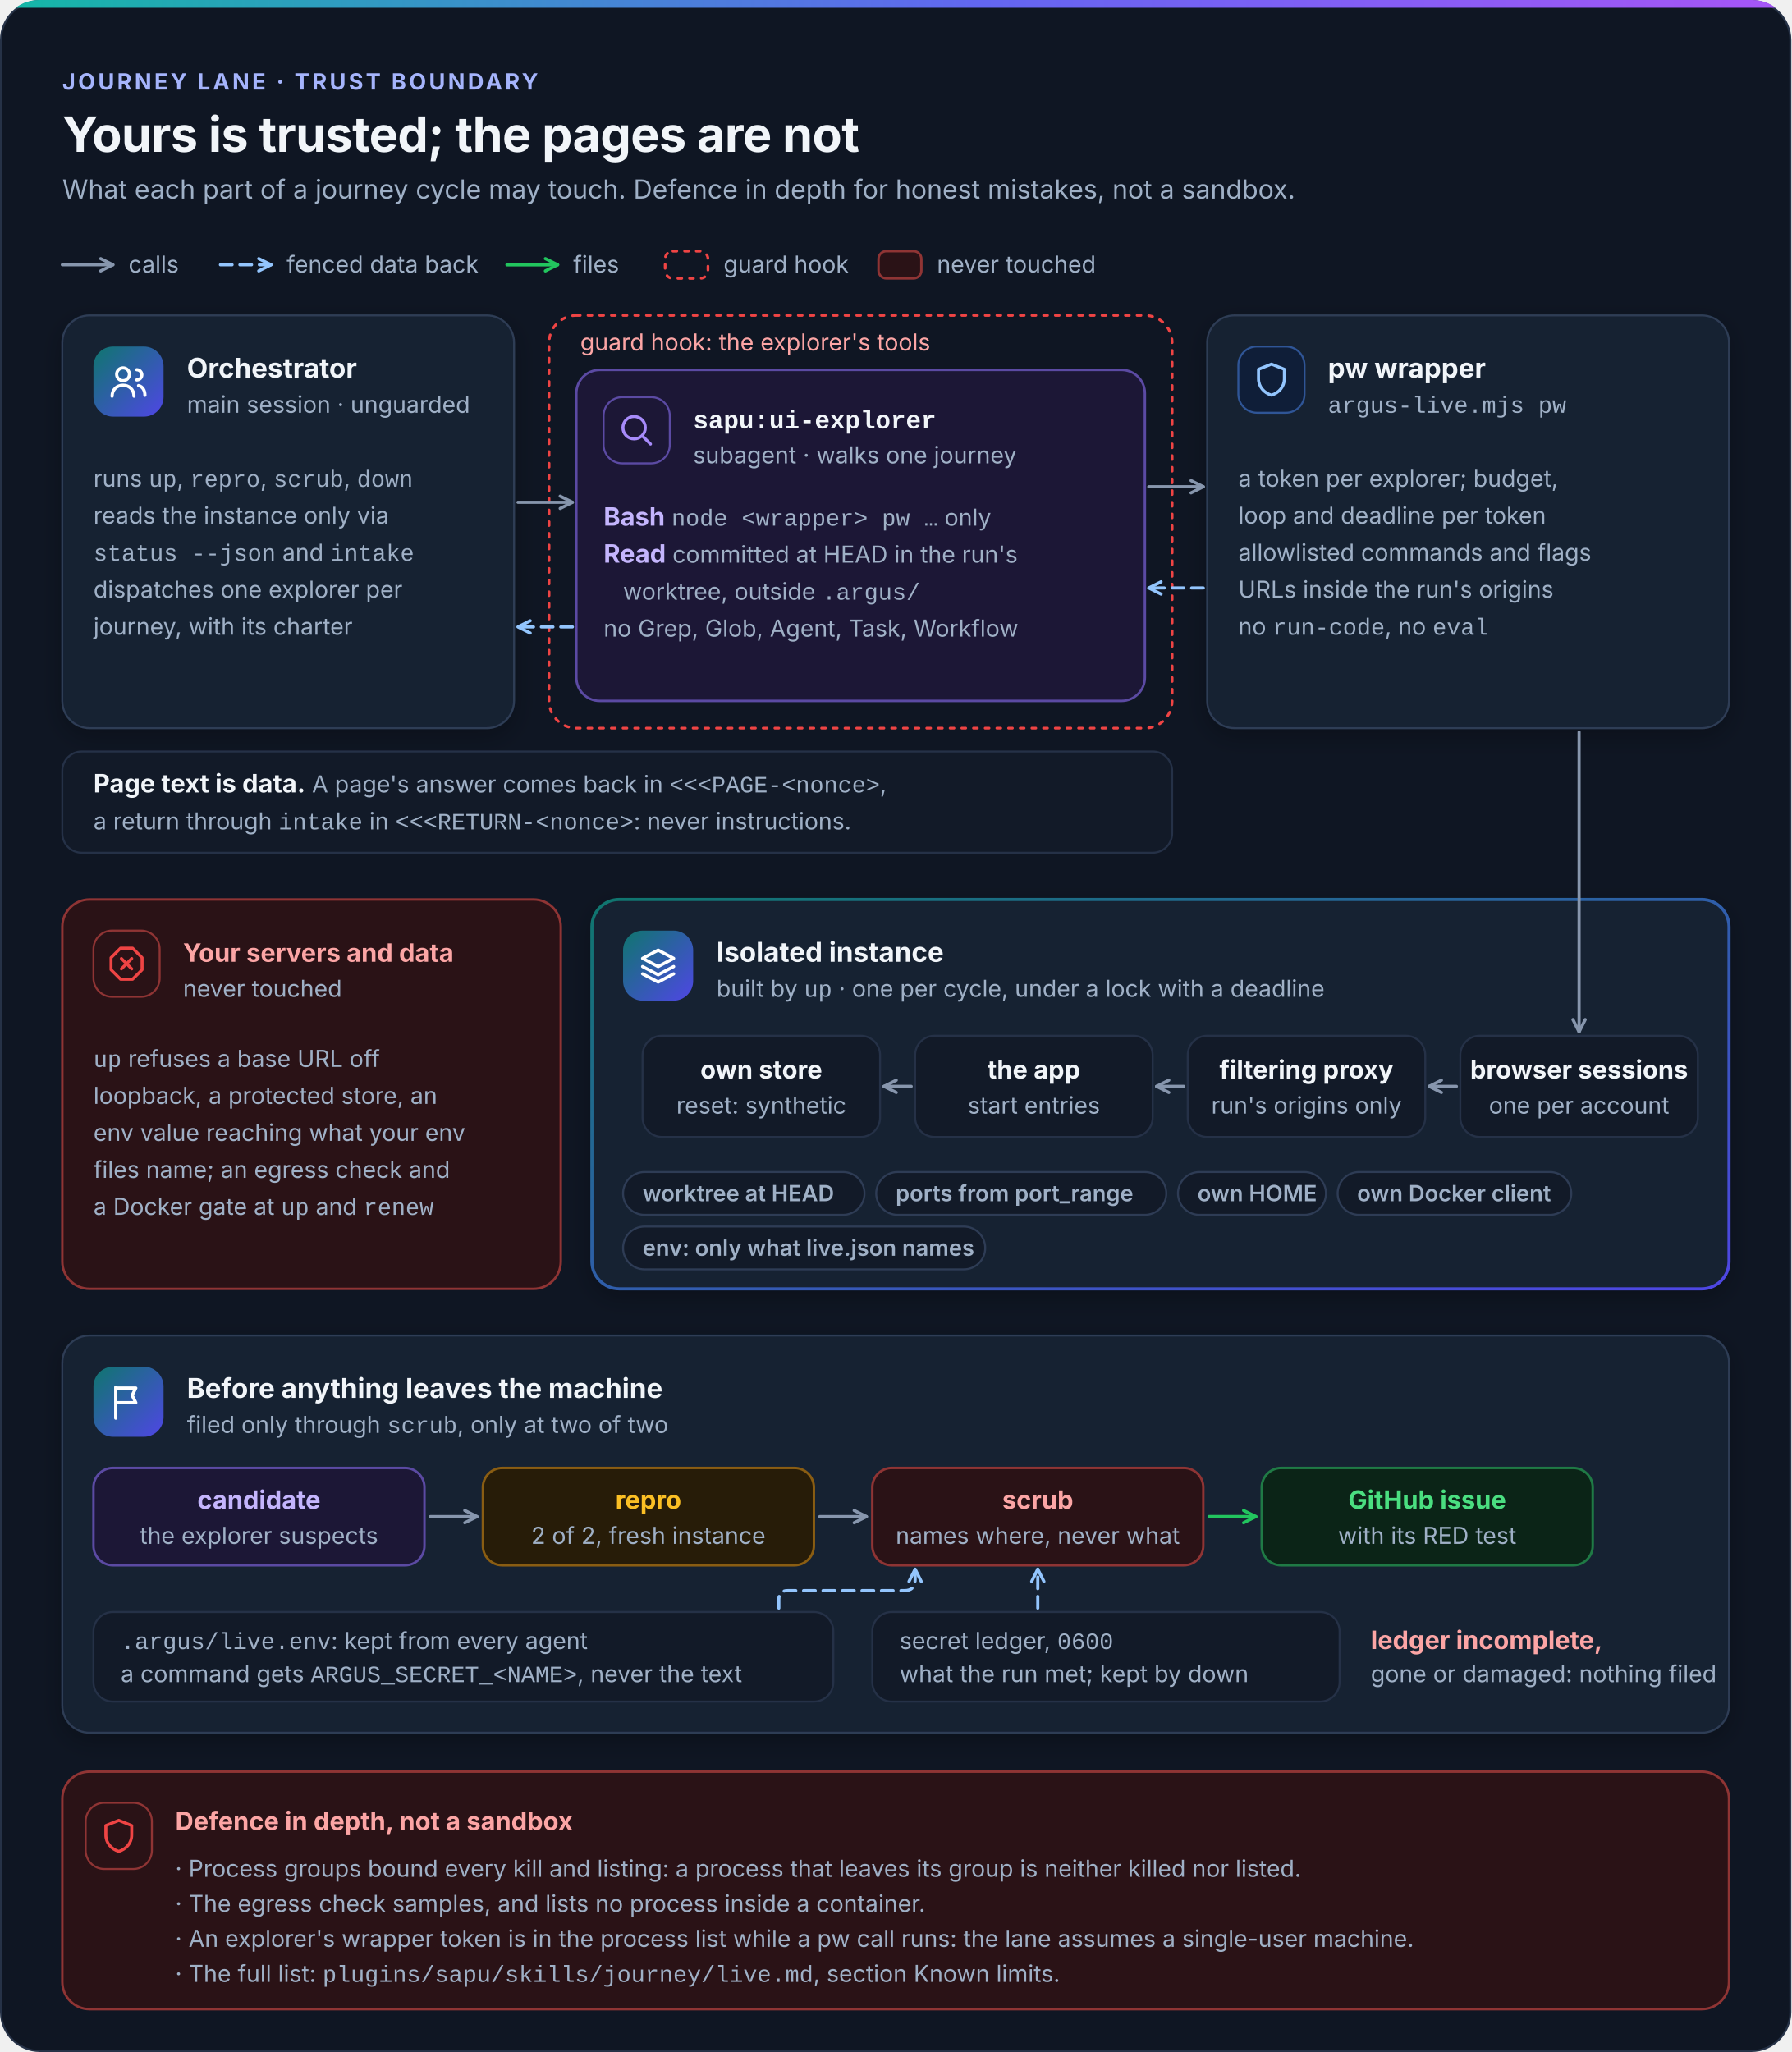
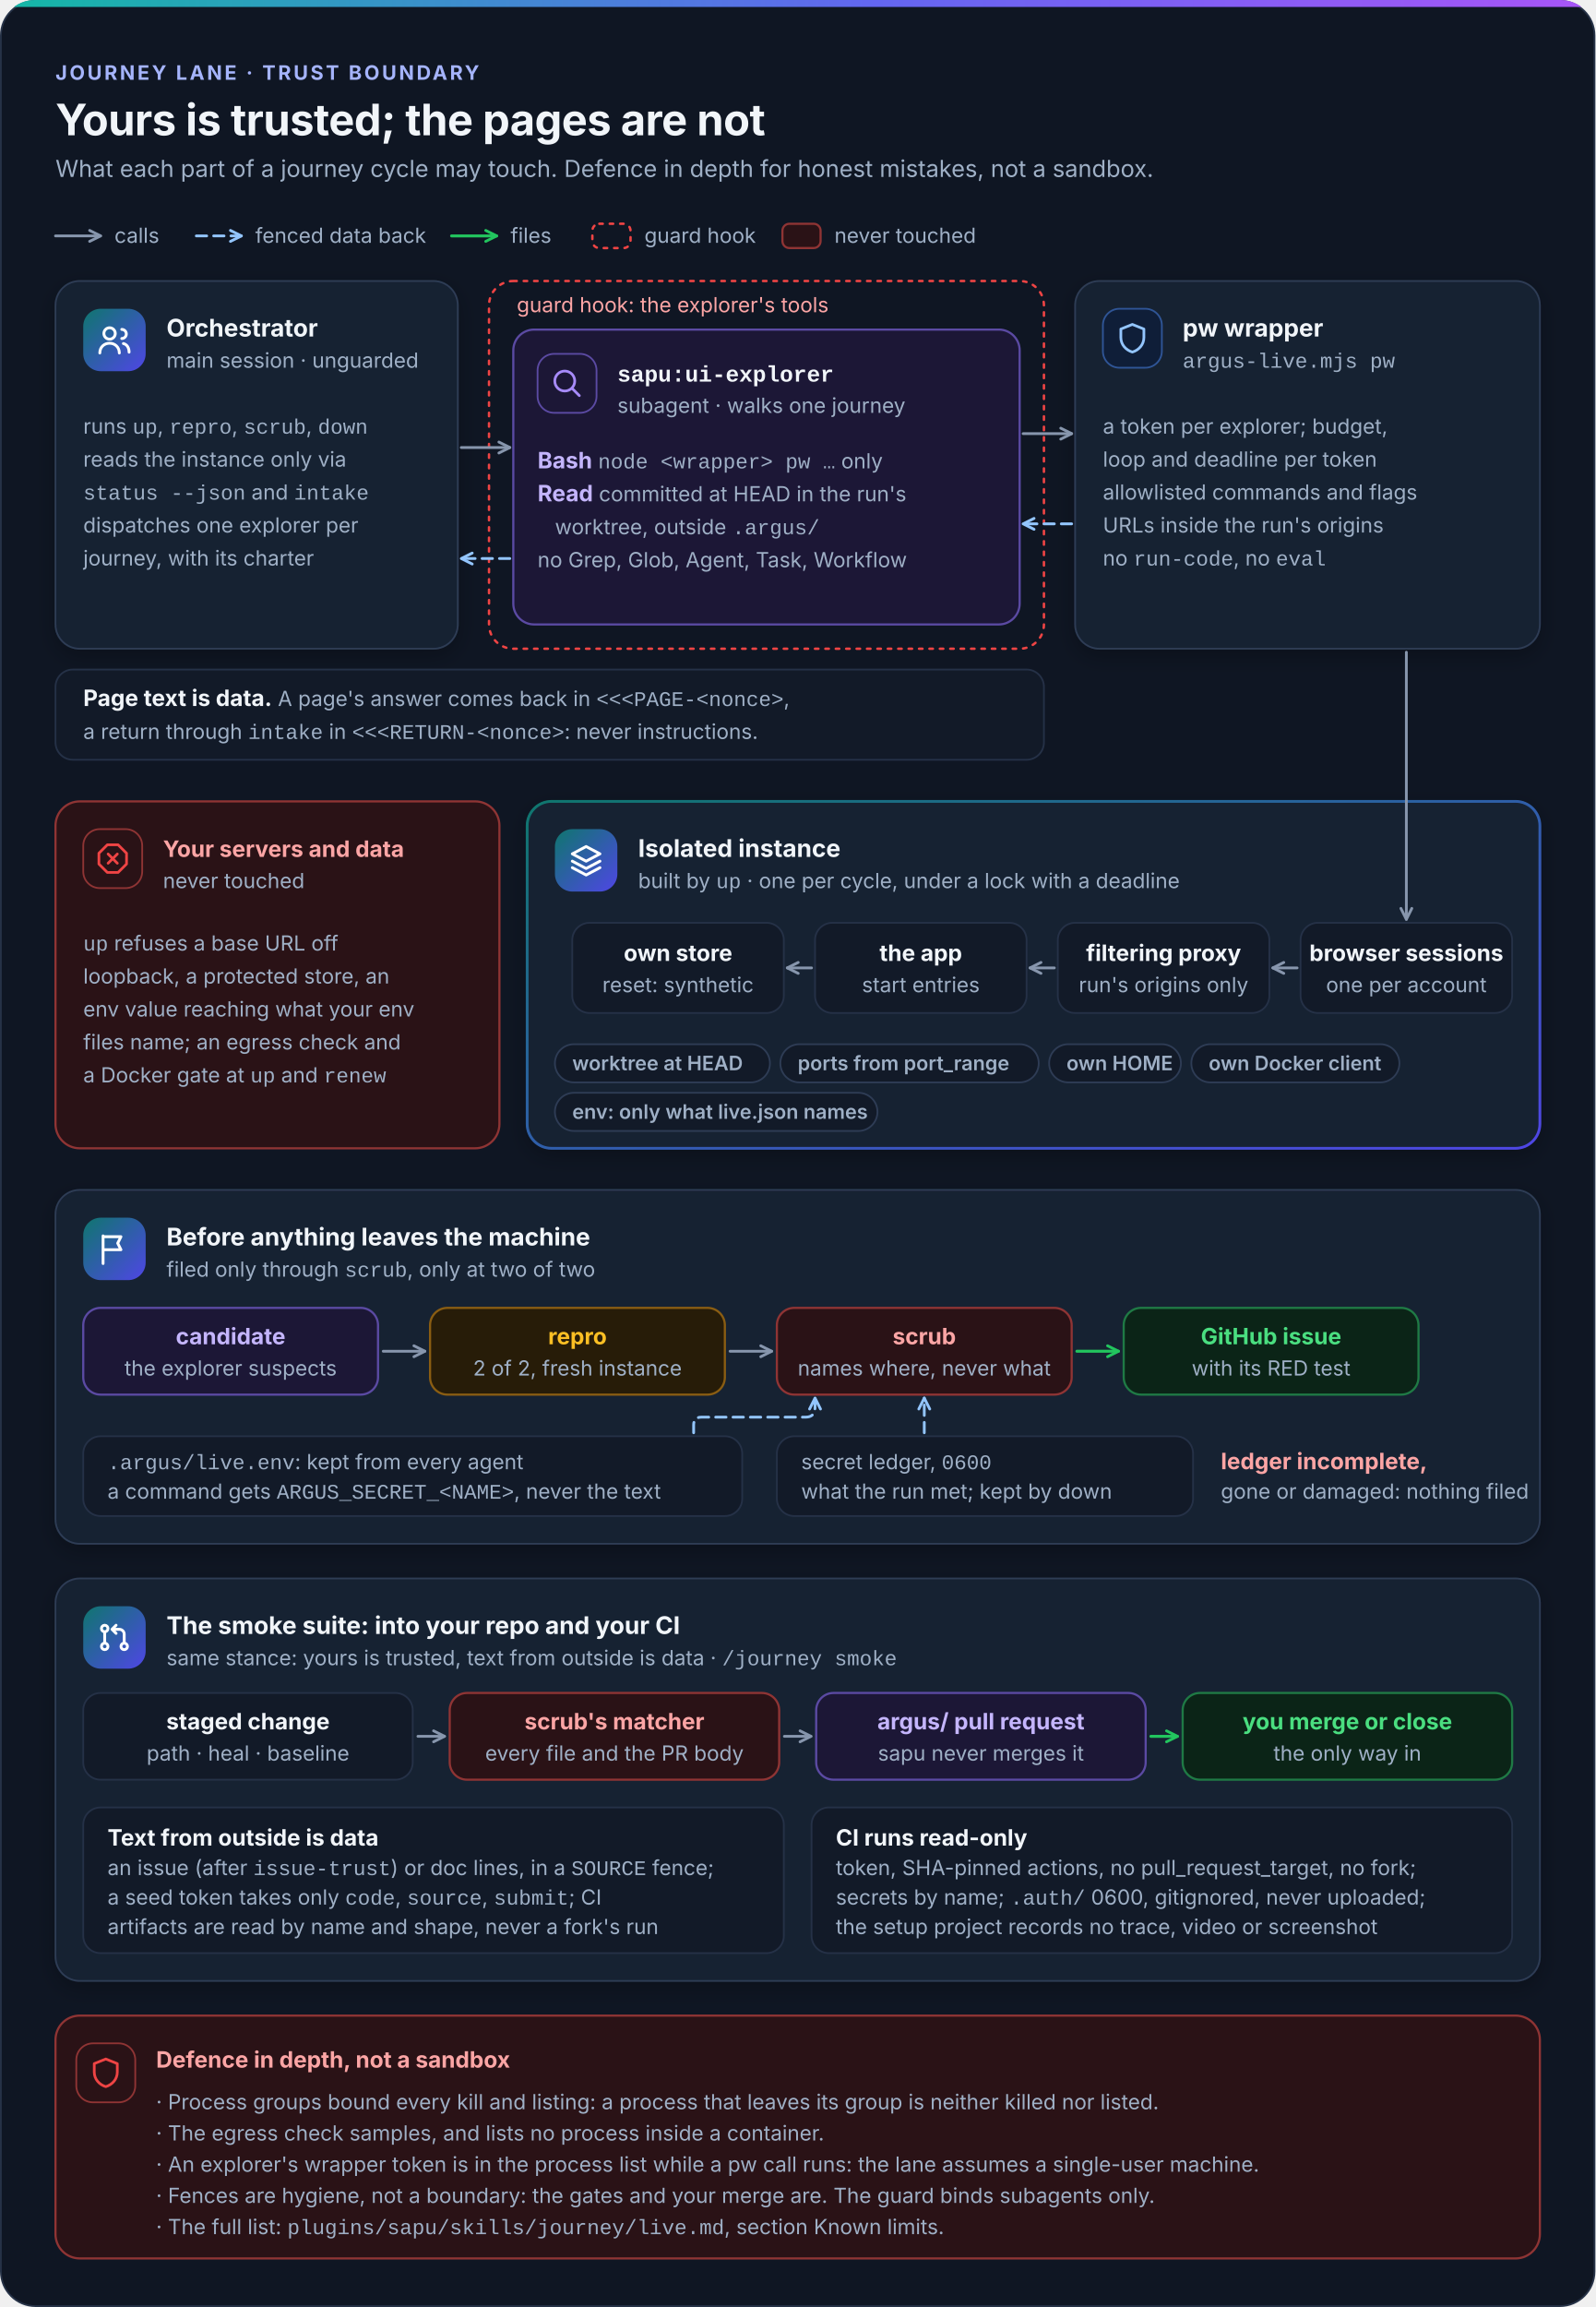
- <svg xmlns="http://www.w3.org/2000/svg" viewBox="0 0 920 1054" width="920" height="1054" role="img" aria-label="The journey lane's trust boundary: the orchestrator in the main session dispatches a guarded explorer whose Bash runs only the pw wrapper and whose Read reaches only files committed in the run's worktree; the wrapper drives one browser session per account through a filtering proxy to an isolated instance with its own worktree, ports, data and HOME, never the owner's servers; page text returns only inside nonce fences; and a candidate leaves the machine only after a script reproduced it two of two and scrub found no secret the run saw (its 0600 ledger) or the configuration holds in it.">
+ <svg xmlns="http://www.w3.org/2000/svg" viewBox="0 0 920 1330" width="920" height="1330" role="img" aria-label="The journey lane's trust boundary: the orchestrator in the main session dispatches a guarded explorer whose Bash runs only the pw wrapper and whose Read reaches only files committed in the run's worktree; the wrapper drives one browser session per account through a filtering proxy to an isolated instance with its own worktree, ports, data and HOME, never the owner's servers; page text returns only inside nonce fences; and a candidate leaves the machine only after a script reproduced it two of two and scrub found no secret the run saw (its 0600 ledger) or the configuration holds in it; the smoke suite reaches the owner's repo only as a pull request that scrub's matcher has checked and the owner merges, its CI workflow runs read-only with pinned actions, and text from issues, docs and CI artifacts is read only as fenced data.">
  <style>
    text{font-family:-apple-system,BlinkMacSystemFont,'Segoe UI',Inter,Helvetica,Arial,sans-serif;fill:#dbe3ee}
    .mono{font-family:ui-monospace,SFMono-Regular,Menlo,Consolas,'Liberation Mono',monospace}
    .canvas{fill:#0f1623;stroke:#263247;stroke-width:1}
    .eyebrow{font-size:11.5px;font-weight:700;letter-spacing:.12em;fill:#a5b4fc}
    .h1{font-size:25px;font-weight:750;fill:#f1f5f9;letter-spacing:-.01em}
    .sub{font-size:13.5px;fill:#9fb0c6}
    .sec{font-size:15px;font-weight:700;fill:#f1f5f9}
    .sec2{font-size:12.5px;fill:#9fb0c6}
    .ttl{font-size:14px;font-weight:650;fill:#f1f5f9}
    .t{font-size:13px;fill:#dbe3ee}
    .tb{font-size:13px;font-weight:650;fill:#f1f5f9}
    .cap{font-size:12px;fill:#9fb0c6}
    .lbl{font-size:11.5px;font-weight:650;letter-spacing:.06em;fill:#9fb0c6}
    .chipt{font-size:11.5px;font-weight:600}
    .white{fill:#ffffff}
    .ink{fill:#f1f5f9} .muted{fill:#9fb0c6} .accent{fill:#a5b4fc} .tealt{fill:#5eead4}
    .card{fill:#172133;stroke:#2e3c55;stroke-width:1}
    .sunken{fill:#121a28;stroke:#253147;stroke-width:1}
    .chip{fill:#121a28;stroke:#2e3c55;stroke-width:1}
    .ar{stroke:#8796ad;stroke-width:1.6;fill:none;stroke-linecap:round;stroke-linejoin:round}
    .ar-g{stroke:#22c55e;stroke-width:1.7;fill:none;stroke-linecap:round;stroke-linejoin:round}
    .ar-a{stroke:#f59e0b;stroke-width:1.6;fill:none;stroke-dasharray:5 4;stroke-linecap:round;stroke-linejoin:round}
    .ar-b{stroke:#93c5fd;stroke-width:1.6;fill:none;stroke-dasharray:6 4;stroke-linecap:round}
    .ar-v{stroke:#a78bfa;stroke-width:1.6;fill:none;stroke-dasharray:6 4;stroke-linecap:round}
    .guard{stroke:#ef4444;stroke-width:1.4;fill:none;stroke-dasharray:2 4;stroke-linecap:round}
    .m-n{stroke:#8796ad} .m-g{stroke:#22c55e} .m-a{stroke:#f59e0b} .m-b{stroke:#93c5fd} .m-v{stroke:#a78bfa}
    .ico{fill:none;stroke-width:1.75;stroke-linecap:round;stroke-linejoin:round}
    .ico-n{stroke:#9fb0c6} .ico-w{stroke:#ffffff}
    .rule{stroke:#2e3c55;stroke-width:1}
    .c-blue{fill:#93c5fd} .k-blue{fill:#0f1e38;stroke:#2f5596;stroke-width:1.25} .s-blue{stroke:#93c5fd} .f-blue{fill:#93c5fd} .tile-blue{fill:#0f1e38;stroke:#2f5596;stroke-width:1}
    .c-green{fill:#4ade80} .k-green{fill:#0b2417;stroke:#1f7a45;stroke-width:1.25} .s-green{stroke:#22c55e} .f-green{fill:#22c55e} .tile-green{fill:#0b2417;stroke:#1f7a45;stroke-width:1}
    .c-amber{fill:#fbbf24} .k-amber{fill:#271c08;stroke:#8a5d12;stroke-width:1.25} .s-amber{stroke:#f59e0b} .f-amber{fill:#f59e0b} .tile-amber{fill:#271c08;stroke:#8a5d12;stroke-width:1}
    .c-red{fill:#fca5a5} .k-red{fill:#2a1216;stroke:#8f3434;stroke-width:1.25} .s-red{stroke:#ef4444} .f-red{fill:#ef4444} .tile-red{fill:#2a1216;stroke:#8f3434;stroke-width:1}
    .c-violet{fill:#c4b5fd} .k-violet{fill:#1c1736;stroke:#5b4aa3;stroke-width:1.25} .s-violet{stroke:#a78bfa} .f-violet{fill:#a78bfa} .tile-violet{fill:#1c1736;stroke:#5b4aa3;stroke-width:1}
  </style>
  <defs>
    <linearGradient id="brand" x1="0" y1="0" x2="1" y2="1">
      <stop offset="0" stop-color="#0f766e" />
      <stop offset="1" stop-color="#4f46e5" />
    </linearGradient>
    <linearGradient id="brandbar" x1="0" y1="0" x2="1" y2="0">
      <stop offset="0" stop-color="#14b8a6" />
      <stop offset=".55" stop-color="#6366f1" />
      <stop offset="1" stop-color="#a855f7" />
    </linearGradient>
    <filter id="sh" x="-10%" y="-10%" width="120%" height="140%">
      <feDropShadow dx="0" dy="1" stdDeviation="1" flood-color="#000000" flood-opacity="0.35" />
      <feDropShadow dx="0" dy="4" stdDeviation="6" flood-color="#000000" flood-opacity="0.25" />
    </filter>
    <marker id="mn" viewBox="0 0 10 10" refX="8.5" refY="5" markerWidth="9" markerHeight="9" markerUnits="userSpaceOnUse" orient="auto-start-reverse">
      <path d="M1.5,1.5 L8.5,5 L1.5,8.5" fill="none" stroke-width="1.8" stroke-linecap="round" stroke-linejoin="round" class="m-n" />
    </marker>
    <marker id="mg" viewBox="0 0 10 10" refX="8.5" refY="5" markerWidth="9" markerHeight="9" markerUnits="userSpaceOnUse" orient="auto-start-reverse">
      <path d="M1.5,1.5 L8.5,5 L1.5,8.5" fill="none" stroke-width="1.8" stroke-linecap="round" stroke-linejoin="round" class="m-g" />
    </marker>
    <marker id="ma" viewBox="0 0 10 10" refX="8.5" refY="5" markerWidth="9" markerHeight="9" markerUnits="userSpaceOnUse" orient="auto-start-reverse">
      <path d="M1.5,1.5 L8.5,5 L1.5,8.5" fill="none" stroke-width="1.8" stroke-linecap="round" stroke-linejoin="round" class="m-a" />
    </marker>
    <marker id="mb" viewBox="0 0 10 10" refX="8.5" refY="5" markerWidth="9" markerHeight="9" markerUnits="userSpaceOnUse" orient="auto-start-reverse">
      <path d="M1.5,1.5 L8.5,5 L1.5,8.5" fill="none" stroke-width="1.8" stroke-linecap="round" stroke-linejoin="round" class="m-b" />
    </marker>
    <marker id="mv" viewBox="0 0 10 10" refX="8.5" refY="5" markerWidth="9" markerHeight="9" markerUnits="userSpaceOnUse" orient="auto-start-reverse">
      <path d="M1.5,1.5 L8.5,5 L1.5,8.5" fill="none" stroke-width="1.8" stroke-linecap="round" stroke-linejoin="round" class="m-v" />
    </marker>
  </defs>
-   <rect x="0.5" y="0.5" width="919" height="1053" rx="20" class="canvas" />
+   <rect x="0.5" y="0.5" width="919" height="1329" rx="20" class="canvas" />
  <clipPath id="cv">
-     <rect x="0" y="0" width="920" height="1054" rx="20" />
+     <rect x="0" y="0" width="920" height="1330" rx="20" />
  </clipPath>
  <rect x="0" y="0" width="920" height="4" fill="url(#brandbar)" clip-path="url(#cv)" />
  <text x="32" y="46" class="eyebrow">JOURNEY LANE · TRUST BOUNDARY</text>
  <text x="32" y="78" class="h1">Yours is trusted; the pages are not</text>
  <text x="32" y="102" class="sub">What each part of a journey cycle may touch. Defence in depth for honest mistakes, not a sandbox.</text>
  <path d="M32,136 L58,136" class="ar" marker-end="url(#mn)" />
  <text x="66" y="140" class="cap">calls</text>
  <path d="M113.2,136 L139.2,136" class="ar-b" marker-end="url(#mb)" />
  <text x="147.2" y="140" class="cap">fenced data back</text>
  <path d="M260.4,136 L286.4,136" class="ar-g" marker-end="url(#mg)" />
  <text x="294.4" y="140" class="cap">files</text>
  <rect x="341.6" y="129" width="22" height="14" rx="4" class="guard" />
  <text x="371.6" y="140" class="cap">guard hook</text>
  <rect x="451.2" y="129" width="22" height="14" rx="4" class="k-red" />
  <text x="481.2" y="140" class="cap">never touched</text>
  <rect x="32" y="162" width="232" height="212" rx="14" class="card" filter="url(#sh)" />
  <rect x="48" y="178" width="36" height="36" rx="10.125" fill="url(#brand)" />
  <g transform="translate(54.75,184.75) scale(0.9375)">
    <path d="M9 4.5a3.5 3.5 0 1 0 0.01 0 M3 20c0-3.6 2.7-6 6-6s6 2.4 6 6 M16.5 5.5a2.8 2.8 0 1 1 0 5.6 M17.5 14.2c2.2.5 3.5 2.6 3.5 5.3" class="ico ico-w" />
  </g>
  <text x="96" y="194" class="ttl">Orchestrator</text>
  <text x="96" y="212" class="cap">main session · unguarded</text>
  <text x="48" y="250" class="cap">runs <tspan class="mono">up</tspan>, <tspan class="mono">repro</tspan>, <tspan class="mono">scrub</tspan>, <tspan class="mono">down</tspan>
  </text>
  <text x="48" y="269" class="cap">reads the instance only via</text>
  <text x="48" y="288" class="cap">
    <tspan class="mono">status --json</tspan> and <tspan class="mono">intake</tspan>
  </text>
  <text x="48" y="307" class="cap">dispatches one explorer per</text>
  <text x="48" y="326" class="cap">journey, with its charter</text>
  <rect x="282" y="162" width="320" height="212" rx="14" class="guard" />
  <text x="298" y="180" class="cap c-red">guard hook: the explorer's tools</text>
  <rect x="296" y="190" width="292" height="170" rx="12" class="k-violet" />
  <rect x="310" y="204" width="34" height="34" rx="9.562" class="tile-violet" />
  <g transform="translate(316.375,210.375) scale(0.8854167)">
    <path d="M10.5 4a6.5 6.5 0 1 0 0.01 0 M15.5 15.5L20 20" class="ico s-violet" />
  </g>
  <text x="356" y="220" class="tb mono">sapu:ui-explorer</text>
  <text x="356" y="238" class="cap">subagent · walks one journey</text>
  <text x="310" y="270" class="cap">
    <tspan class="tb c-violet">Bash</tspan>
    <tspan class="mono">node &lt;wrapper&gt; pw …</tspan> only</text>
  <text x="310" y="289" class="cap">
    <tspan class="tb c-violet">Read</tspan>  committed at HEAD in the run's</text>
  <text x="320" y="308" class="cap">worktree, outside <tspan class="mono">.argus/</tspan>
  </text>
  <text x="310" y="327" class="cap">no Grep, Glob, Agent, Task, Workflow</text>
  <rect x="620" y="162" width="268" height="212" rx="14" class="card" filter="url(#sh)" />
  <rect x="636" y="178" width="34" height="34" rx="9.562" class="tile-blue" />
  <g transform="translate(642.375,184.375) scale(0.8854167)">
    <path d="M12 3l7.5 3v5.5c0 4.6-3.2 8.2-7.5 9.5-4.3-1.3-7.5-4.9-7.5-9.5V6z" class="ico s-blue" />
  </g>
  <text x="682" y="194" class="ttl">pw wrapper</text>
  <text x="682" y="212" class="cap mono">argus-live.mjs pw</text>
  <text x="636" y="250" class="cap">a token per explorer; budget,</text>
  <text x="636" y="269" class="cap">loop and deadline per token</text>
  <text x="636" y="288" class="cap">allowlisted commands and flags</text>
  <text x="636" y="307" class="cap">URLs inside the run's origins</text>
  <text x="636" y="326" class="cap">no <tspan class="mono">run-code</tspan>, no <tspan class="mono">eval</tspan>
  </text>
  <path d="M266,258 L294,258" class="ar" marker-end="url(#mn)" />
  <path d="M590,250 L618,250" class="ar" marker-end="url(#mn)" />
  <path d="M618,302 L590,302" class="ar-b" marker-end="url(#mb)" />
  <path d="M294,322 L266,322" class="ar-b" marker-end="url(#mb)" />
  <rect x="32" y="386" width="570" height="52" rx="10" class="sunken" />
  <text x="48" y="407" class="cap">
    <tspan class="tb">Page text is data.</tspan> A page's answer comes back in <tspan class="mono">&lt;&lt;&lt;PAGE-&lt;nonce&gt;</tspan>,</text>
  <text x="48" y="426" class="cap">a return through <tspan class="mono">intake</tspan> in <tspan class="mono">&lt;&lt;&lt;RETURN-&lt;nonce&gt;</tspan>: never instructions.</text>
  <rect x="32" y="462" width="256" height="200" rx="14" class="k-red" />
  <rect x="48" y="478" width="34" height="34" rx="9.562" class="tile-red" />
  <g transform="translate(54.375,484.375) scale(0.8854167)">
    <path d="M8.5 3h7L21 8.5v7L15.5 21h-7L3 15.5v-7z M9 9l6 6 M15 9l-6 6" class="ico s-red" />
  </g>
  <text x="94" y="494" class="t">
    <tspan class="tb c-red">Your servers and data</tspan>
  </text>
  <text x="94" y="512" class="cap">never touched</text>
  <text x="48" y="548" class="cap">
    <tspan class="mono">up</tspan> refuses a base URL off</text>
  <text x="48" y="567" class="cap">loopback, a protected store, an</text>
  <text x="48" y="586" class="cap">env value reaching what your env</text>
  <text x="48" y="605" class="cap">files name; an egress check and</text>
  <text x="48" y="624" class="cap">a Docker gate at <tspan class="mono">up</tspan> and <tspan class="mono">renew</tspan>
  </text>
  <rect x="304" y="462" width="584" height="200" rx="14" class="card" filter="url(#sh)" />
  <rect x="304" y="462" width="584" height="200" rx="14" fill="none" stroke="url(#brand)" stroke-width="1.6" />
  <rect x="320" y="478" width="36" height="36" rx="10.125" fill="url(#brand)" />
  <g transform="translate(326.75,484.75) scale(0.9375)">
    <path d="M12 3.5l8.5 4.5-8.5 4.5L3.5 8z M3.5 12.5l8.5 4.5 8.5-4.5 M3.5 16.5l8.5 4.5 8.5-4.5" class="ico ico-w" />
  </g>
  <text x="368" y="494" class="ttl">Isolated instance</text>
  <text x="368" y="512" class="cap">built by <tspan class="mono">up</tspan> · one per cycle, under a lock with a deadline</text>
  <rect x="750" y="532" width="122" height="52" rx="10" class="sunken" />
  <text x="811" y="554" class="tb" text-anchor="middle">browser sessions</text>
  <text x="811" y="572" class="cap" text-anchor="middle">one per account</text>
  <path d="M748,558 L734,558" class="ar" marker-end="url(#mn)" />
  <rect x="610" y="532" width="122" height="52" rx="10" class="sunken" />
  <text x="671" y="554" class="tb" text-anchor="middle">filtering proxy</text>
  <text x="671" y="572" class="cap" text-anchor="middle">run's origins only</text>
  <path d="M608,558 L594,558" class="ar" marker-end="url(#mn)" />
  <rect x="470" y="532" width="122" height="52" rx="10" class="sunken" />
  <text x="531" y="554" class="tb" text-anchor="middle">the app</text>
  <text x="531" y="572" class="cap" text-anchor="middle">start entries</text>
  <path d="M468,558 L454,558" class="ar" marker-end="url(#mn)" />
  <rect x="330" y="532" width="122" height="52" rx="10" class="sunken" />
  <text x="391" y="554" class="tb" text-anchor="middle">own store</text>
  <text x="391" y="572" class="cap" text-anchor="middle">reset: synthetic</text>
  <path d="M811,376 L811,530" class="ar" marker-end="url(#mn)" />
  <rect x="320" y="602" width="124" height="22" rx="11" class="chip" />
  <text x="330" y="617" class="chipt muted">worktree at HEAD</text>
  <rect x="450" y="602" width="149" height="22" rx="11" class="chip" />
  <text x="460" y="617" class="chipt muted">ports from port_range</text>
  <rect x="605" y="602" width="76" height="22" rx="11" class="chip" />
  <text x="615" y="617" class="chipt muted">own HOME</text>
  <rect x="687" y="602" width="120" height="22" rx="11" class="chip" />
  <text x="697" y="617" class="chipt muted">own Docker client</text>
  <rect x="320" y="630" width="186" height="22" rx="11" class="chip" />
  <text x="330" y="645" class="chipt muted">env: only what live.json names</text>
  <rect x="32" y="686" width="856" height="204" rx="14" class="card" filter="url(#sh)" />
  <rect x="48" y="702" width="36" height="36" rx="10.125" fill="url(#brand)" />
  <g transform="translate(54.75,708.75) scale(0.9375)">
    <path d="M5 21V4 M5 4.5h11l-2 4 2 4H5" class="ico ico-w" />
  </g>
  <text x="96" y="718" class="ttl">Before anything leaves the machine</text>
  <text x="96" y="736" class="cap">filed only through <tspan class="mono">scrub</tspan>, only at two of two</text>
  <rect x="48" y="754" width="170" height="50" rx="10" class="k-violet" />
  <text x="133" y="775" class="tb c-violet" text-anchor="middle">candidate</text>
  <text x="133" y="793" class="cap" text-anchor="middle">the explorer suspects</text>
  <path d="M221,779 L245,779" class="ar" marker-end="url(#mn)" />
  <rect x="248" y="754" width="170" height="50" rx="10" class="k-amber" />
  <text x="333" y="775" class="tb c-amber" text-anchor="middle">repro</text>
  <text x="333" y="793" class="cap" text-anchor="middle">2 of 2, fresh instance</text>
  <path d="M421,779 L445,779" class="ar" marker-end="url(#mn)" />
  <rect x="448" y="754" width="170" height="50" rx="10" class="k-red" />
  <text x="533" y="775" class="tb c-red" text-anchor="middle">scrub</text>
  <text x="533" y="793" class="cap" text-anchor="middle">names where, never what</text>
  <path d="M621,779 L645,779" class="ar-g" marker-end="url(#mg)" />
  <rect x="648" y="754" width="170" height="50" rx="10" class="k-green" />
  <text x="733" y="775" class="tb c-green" text-anchor="middle">GitHub issue</text>
  <text x="733" y="793" class="cap" text-anchor="middle">with its RED test</text>
  <rect x="48" y="828" width="380" height="46" rx="10" class="sunken" />
  <text x="62" y="847" class="cap">
    <tspan class="mono">.argus/live.env</tspan>: kept from every agent</text>
  <text x="62" y="864" class="cap">a command gets <tspan class="mono">ARGUS_SECRET_&lt;NAME&gt;</tspan>, never the text</text>
  <rect x="448" y="828" width="240" height="46" rx="10" class="sunken" />
  <text x="462" y="847" class="cap">secret ledger, <tspan class="mono">0600</tspan>
  </text>
  <text x="462" y="864" class="cap">what the run met; kept by down</text>
  <path d="M533,826 L533,806" class="ar-b" marker-end="url(#mb)" />
  <path d="M400,826 L400.0,821.5 Q400,817 404.5,817.0 L464.5,817.0 Q470,817 470.0,811.5 L470,806" class="ar-b" marker-end="url(#mb)" />
  <text x="704" y="847" class="cap">
    <tspan class="tb c-red">ledger incomplete,</tspan>
  </text>
  <text x="704" y="864" class="cap">gone or damaged: nothing filed</text>
-   <rect x="32" y="910" width="856" height="122" rx="14" class="k-red" />
-   <rect x="44" y="926" width="34" height="34" rx="9.562" class="tile-red" />
-   <g transform="translate(50.375,932.375) scale(0.8854167)">
+   <rect x="32" y="910" width="856" height="232" rx="14" class="card" filter="url(#sh)" />
+   <rect x="48" y="926" width="36" height="36" rx="10.125" fill="url(#brand)" />
+   <g transform="translate(54.75,932.75) scale(0.9375)">
+     <path d="M6 4.5a2 2 0 1 0 0.01 0 M6 15.5a2 2 0 1 0 0.01 0 M18 15.5a2 2 0 1 0 0.01 0 M6 8.5v7 M18 15.5V10a3 3 0 0 0-3-3h-4 M13 4.5L10.5 7 13 9.5" class="ico ico-w" />
+   </g>
+   <text x="96" y="942" class="ttl">The smoke suite: into your repo and your CI</text>
+   <text x="96" y="960" class="cap">same stance: yours is trusted, text from outside is data · <tspan class="mono">/journey smoke</tspan>
+   </text>
+   <rect x="48" y="976" width="190" height="50" rx="10" class="sunken" />
+   <text x="143" y="997" class="tb" text-anchor="middle">staged change</text>
+   <text x="143" y="1015" class="cap" text-anchor="middle">path · heal · baseline</text>
+   <path d="M241,1001 L256.333,1001" class="ar" marker-end="url(#mn)" />
+   <rect x="259.333" y="976" width="190" height="50" rx="10" class="k-red" />
+   <text x="354.333" y="997" class="tb c-red" text-anchor="middle">scrub's matcher</text>
+   <text x="354.333" y="1015" class="cap" text-anchor="middle">every file and the PR body</text>
+   <path d="M452.333,1001 L467.667,1001" class="ar" marker-end="url(#mn)" />
+   <rect x="470.667" y="976" width="190" height="50" rx="10" class="k-violet" />
+   <text x="565.667" y="997" class="tb c-violet" text-anchor="middle">argus/ pull request</text>
+   <text x="565.667" y="1015" class="cap" text-anchor="middle">sapu never merges it</text>
+   <path d="M663.667,1001 L679,1001" class="ar-g" marker-end="url(#mg)" />
+   <rect x="682" y="976" width="190" height="50" rx="10" class="k-green" />
+   <text x="777" y="997" class="tb c-green" text-anchor="middle">you merge or close</text>
+   <text x="777" y="1015" class="cap" text-anchor="middle">the only way in</text>
+   <rect x="48" y="1042" width="404" height="84" rx="10" class="sunken" />
+   <text x="62" y="1064" class="cap">
+     <tspan class="tb">Text from outside is data</tspan>
+   </text>
+   <text x="62" y="1081" class="cap">an issue (after <tspan class="mono">issue-trust</tspan>) or doc lines, in a <tspan class="mono">SOURCE</tspan> fence;</text>
+   <text x="62" y="1098" class="cap">a seed token takes only <tspan class="mono">code</tspan>, <tspan class="mono">source</tspan>, <tspan class="mono">submit</tspan>; CI</text>
+   <text x="62" y="1115" class="cap">artifacts are read by name and shape, never a fork's run</text>
+   <rect x="468" y="1042" width="404" height="84" rx="10" class="sunken" />
+   <text x="482" y="1064" class="cap">
+     <tspan class="tb">CI runs read-only</tspan>
+   </text>
+   <text x="482" y="1081" class="cap">token, SHA-pinned actions, no pull_request_target, no fork;</text>
+   <text x="482" y="1098" class="cap">secrets by name; <tspan class="mono">.auth/</tspan> 0600, gitignored, never uploaded;</text>
+   <text x="482" y="1115" class="cap">the setup project records no trace, video or screenshot</text>
+   <rect x="32" y="1162" width="856" height="140" rx="14" class="k-red" />
+   <rect x="44" y="1178" width="34" height="34" rx="9.562" class="tile-red" />
+   <g transform="translate(50.375,1184.375) scale(0.8854167)">
    <path d="M12 3l7.5 3v5.5c0 4.6-3.2 8.2-7.5 9.5-4.3-1.3-7.5-4.9-7.5-9.5V6z" class="ico s-red" />
  </g>
-   <text x="90" y="940" class="t">
+   <text x="90" y="1192" class="t">
    <tspan class="tb c-red">Defence in depth, not a sandbox</tspan>
  </text>
-   <text x="90" y="964" class="cap">· Process groups bound every kill and listing: a process that leaves its group is neither killed nor listed.</text>
-   <text x="90" y="982" class="cap">· The egress check samples, and lists no process inside a container.</text>
-   <text x="90" y="1000" class="cap">· An explorer's wrapper token is in the process list while a pw call runs: the lane assumes a single-user machine.</text>
-   <text x="90" y="1018" class="cap">· The full list: <tspan class="mono">plugins/sapu/skills/journey/live.md</tspan>, section Known limits.</text>
+   <text x="90" y="1216" class="cap">· Process groups bound every kill and listing: a process that leaves its group is neither killed nor listed.</text>
+   <text x="90" y="1234" class="cap">· The egress check samples, and lists no process inside a container.</text>
+   <text x="90" y="1252" class="cap">· An explorer's wrapper token is in the process list while a pw call runs: the lane assumes a single-user machine.</text>
+   <text x="90" y="1270" class="cap">· Fences are hygiene, not a boundary: the gates and your merge are. The guard binds subagents only.</text>
+   <text x="90" y="1288" class="cap">· The full list: <tspan class="mono">plugins/sapu/skills/journey/live.md</tspan>, section Known limits.</text>
</svg>
